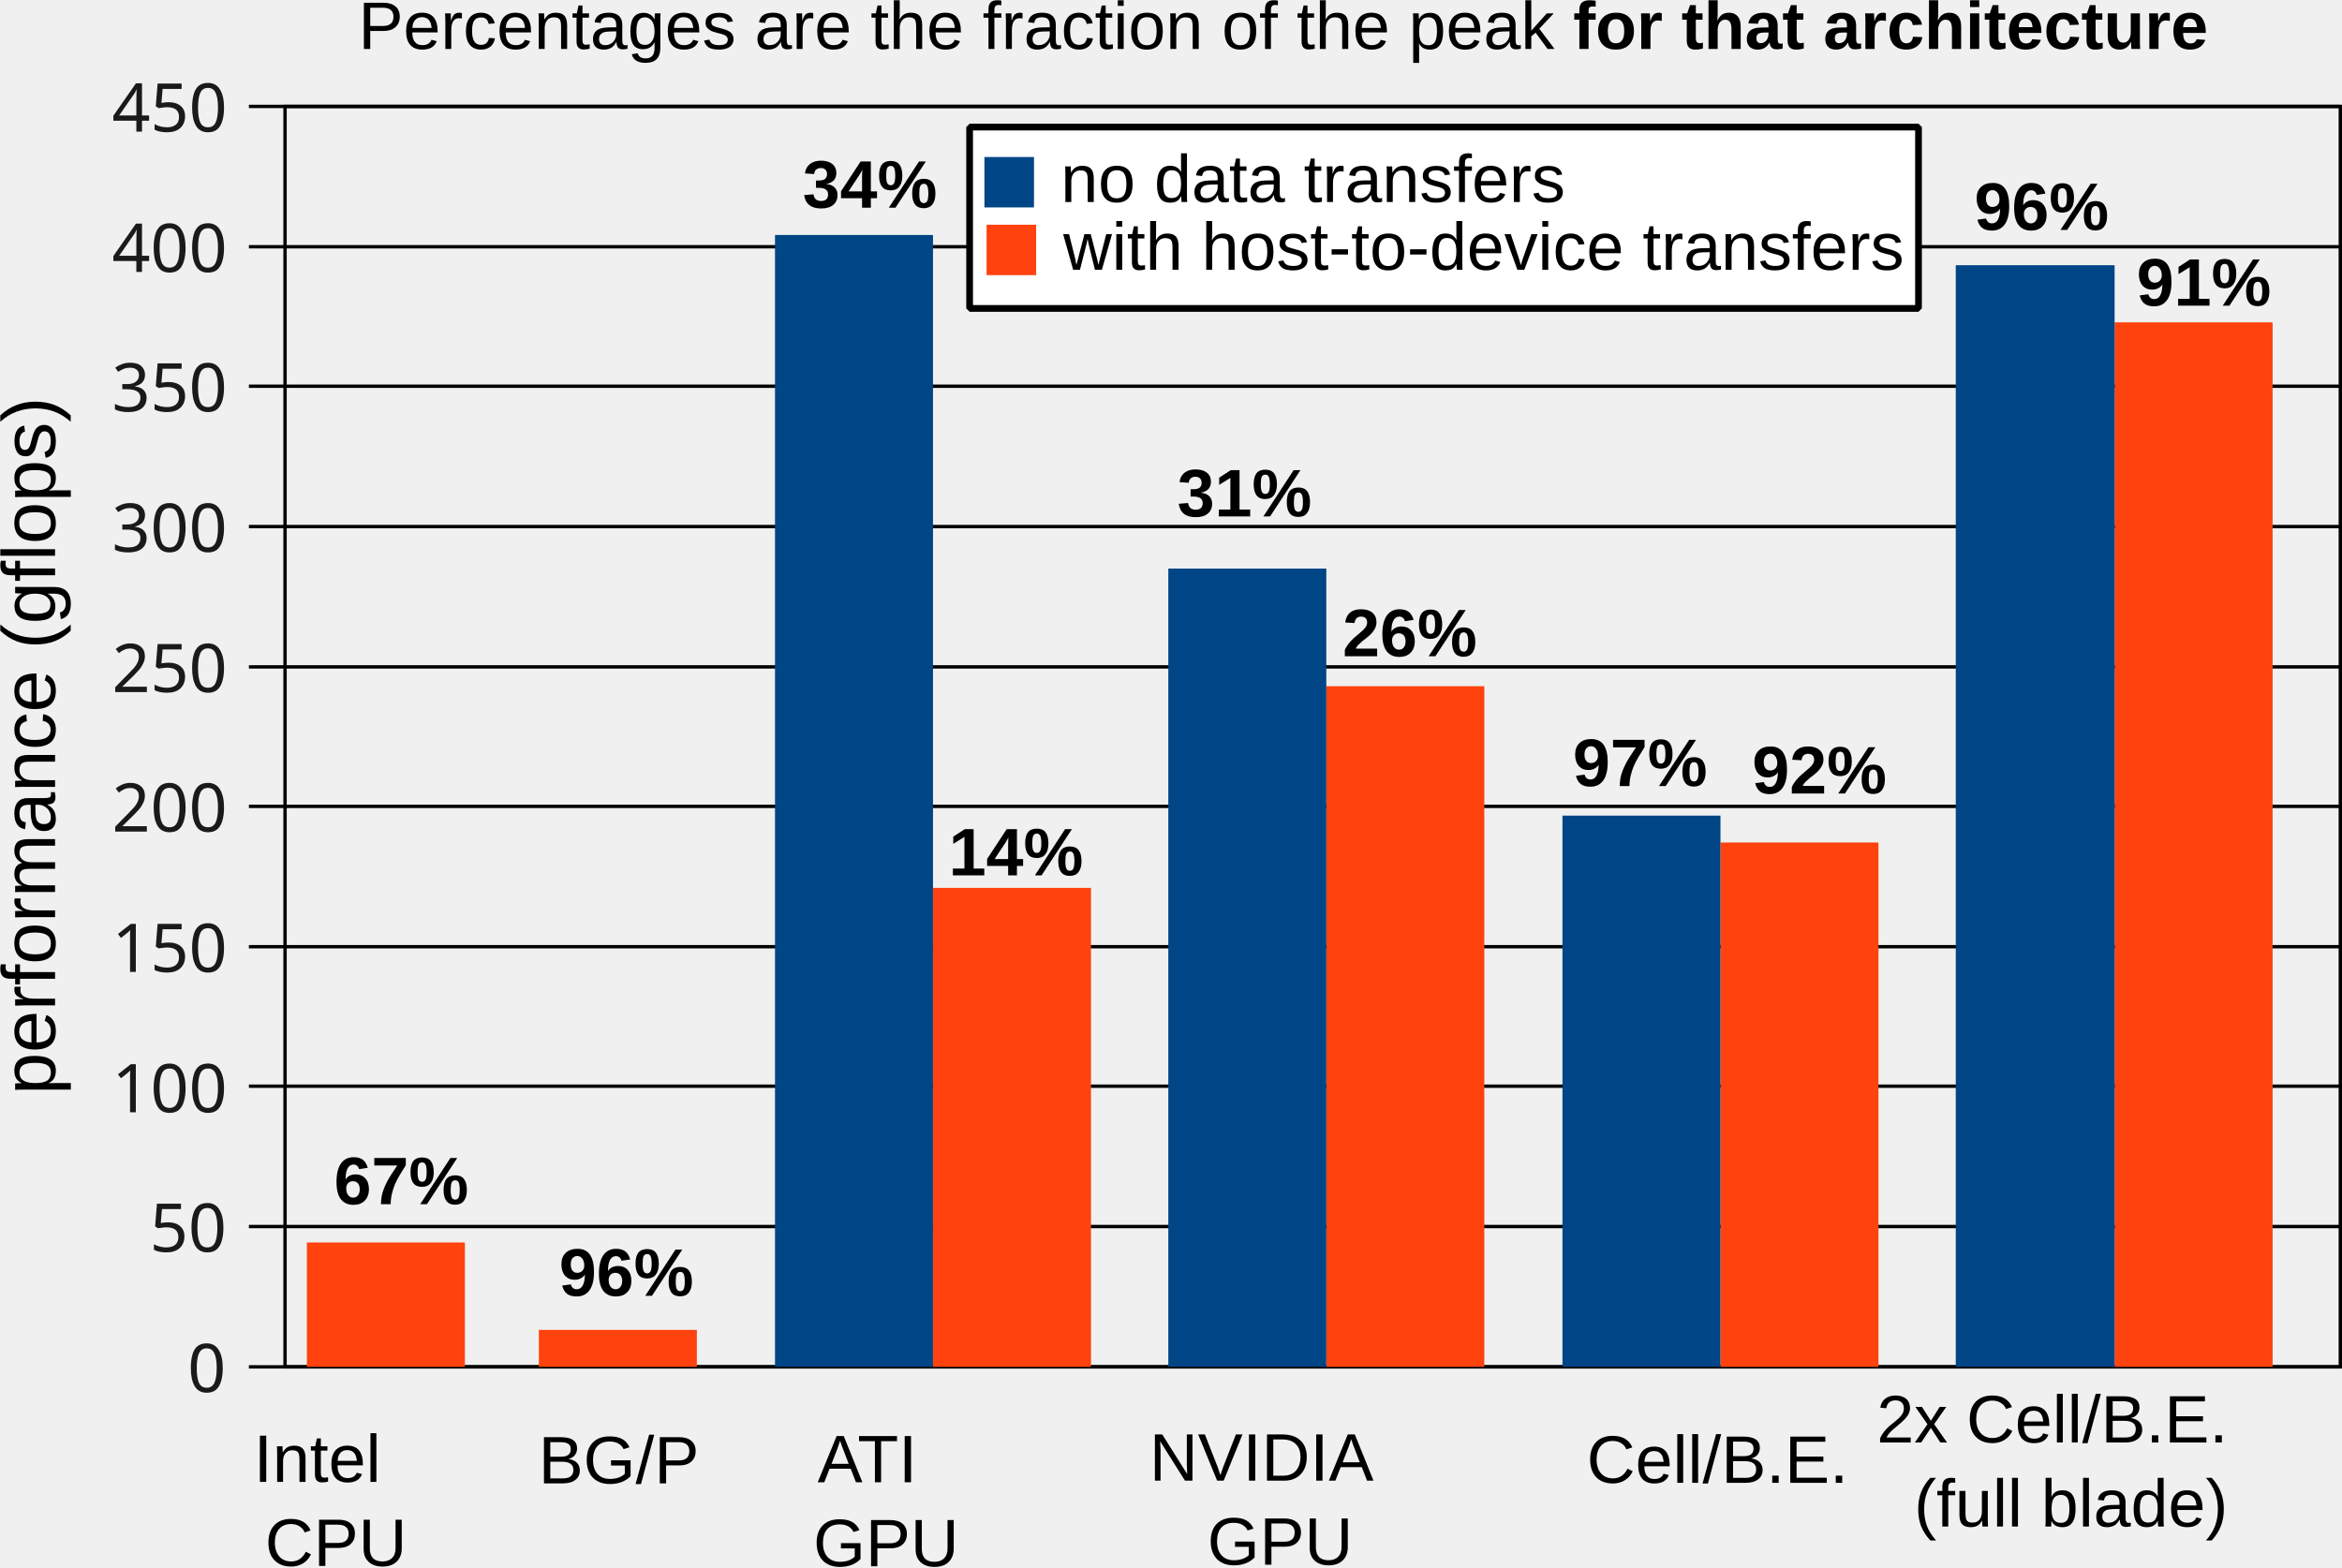
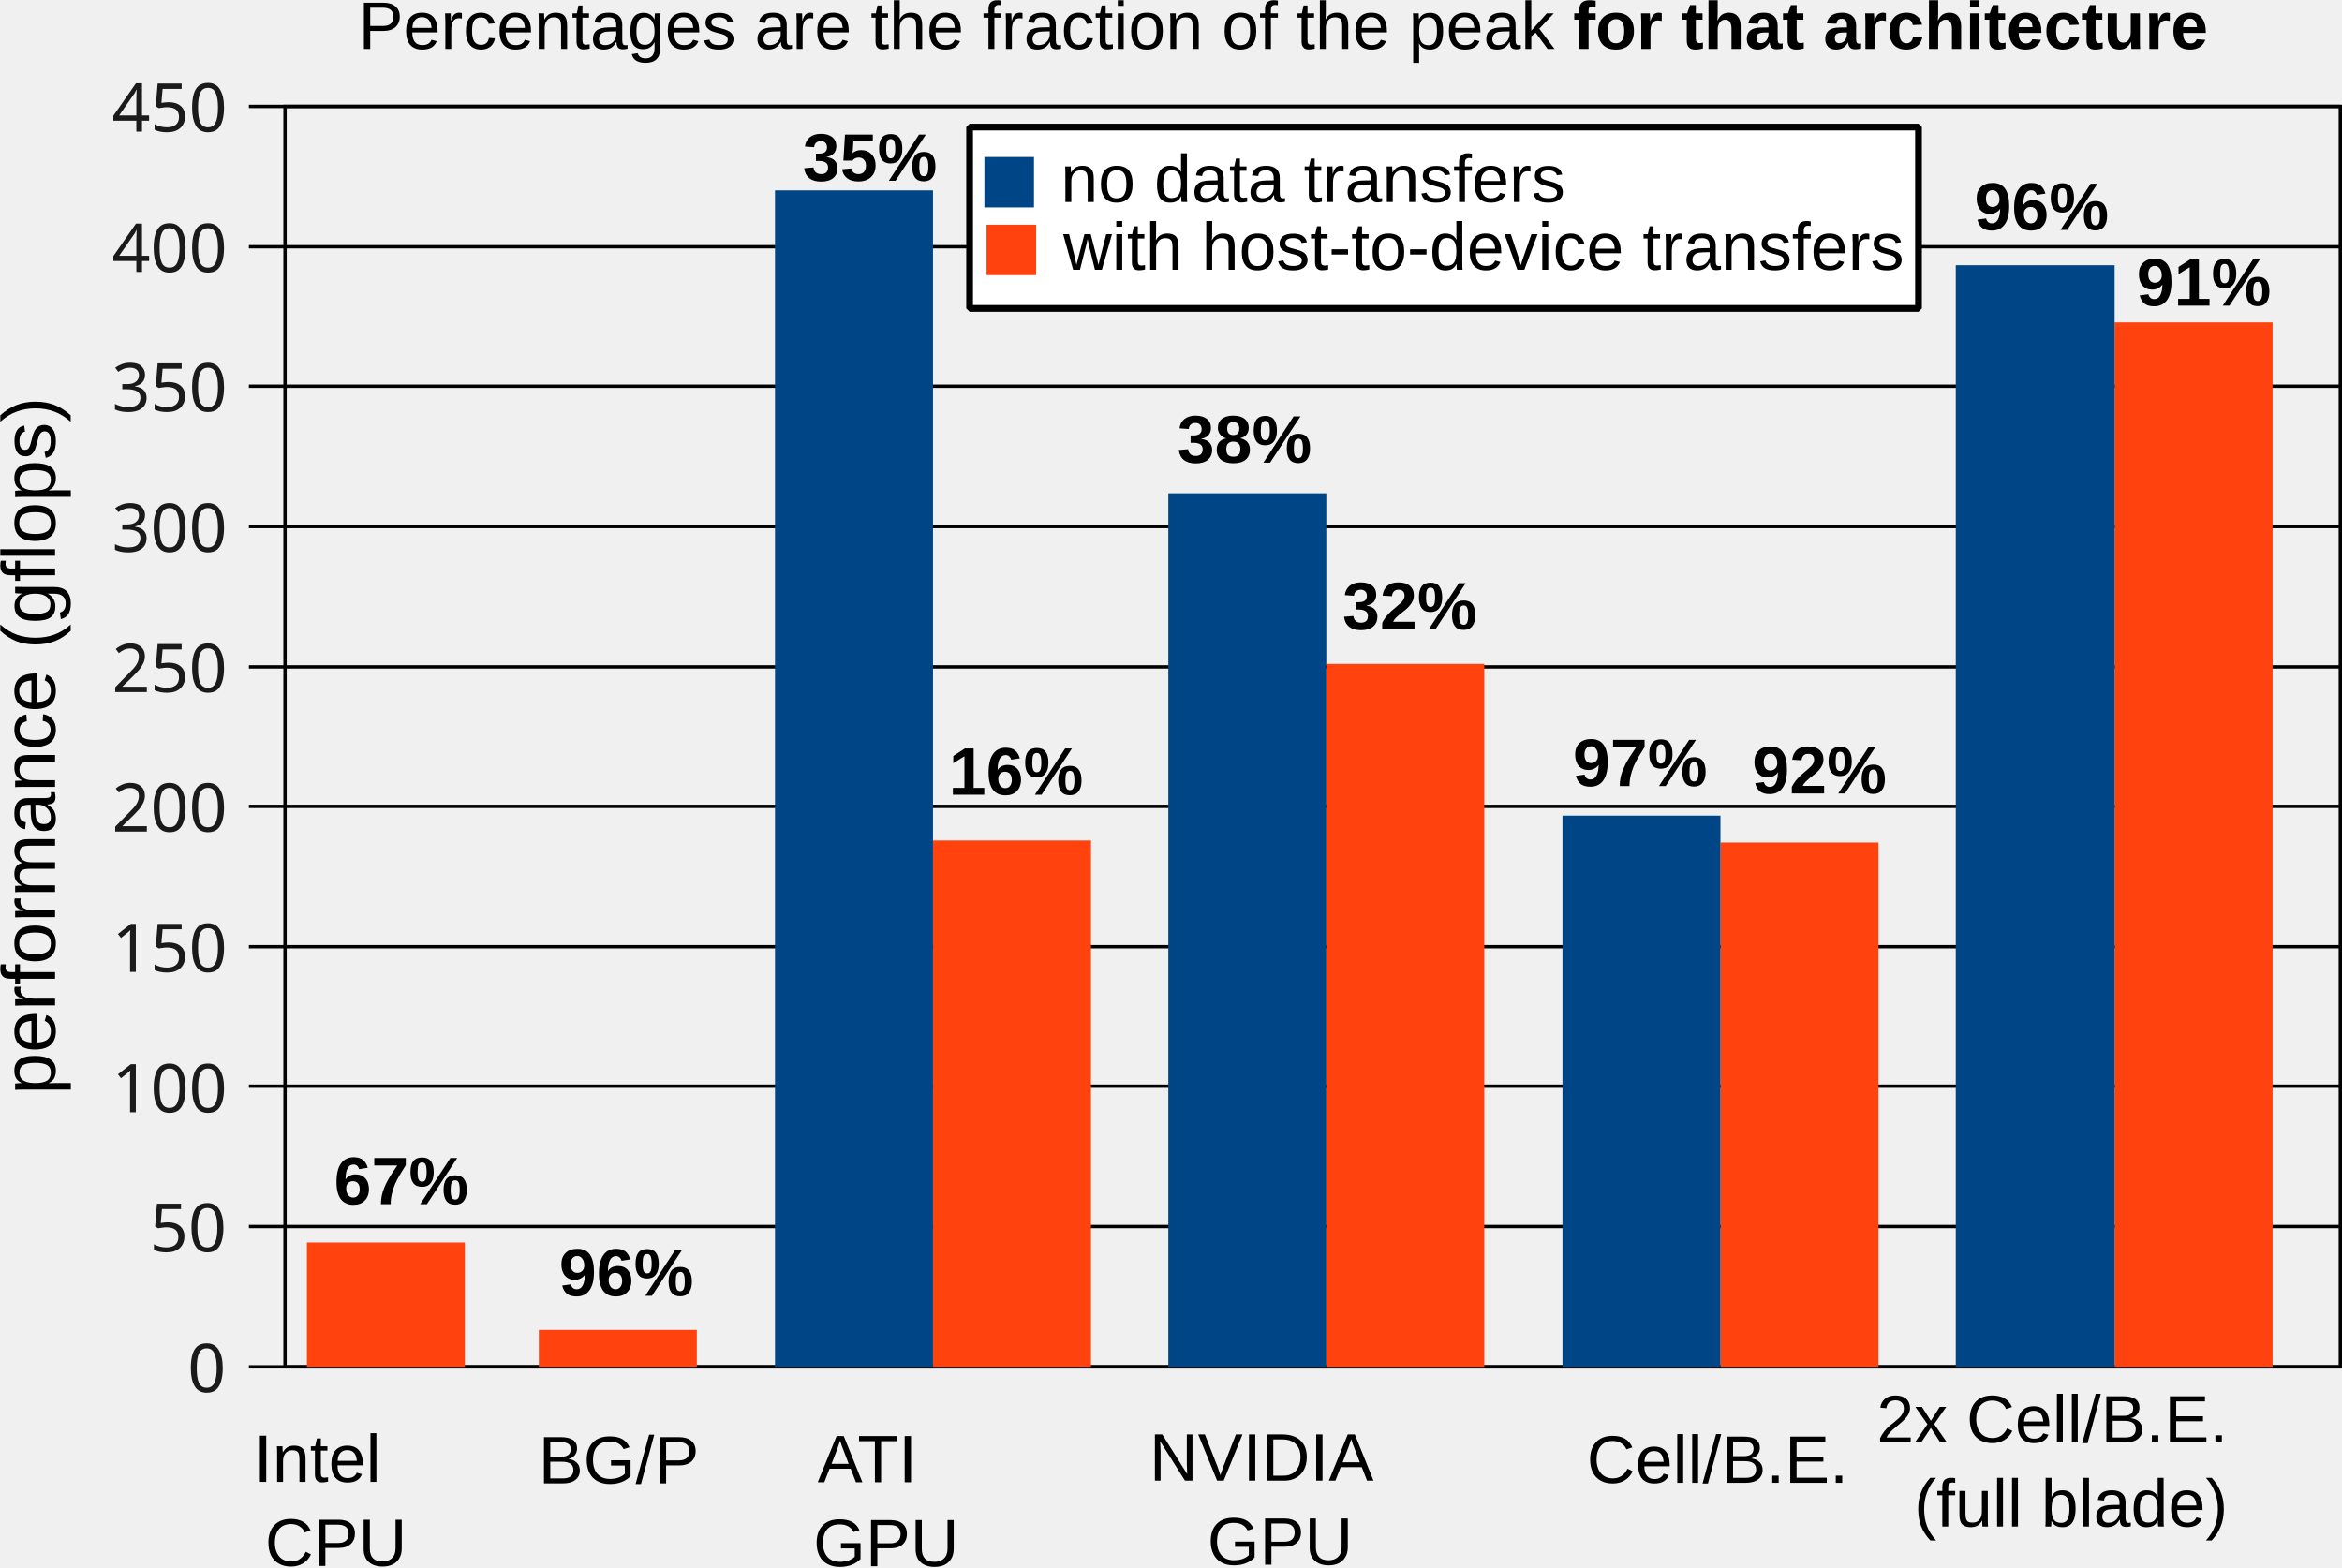
<svg xmlns="http://www.w3.org/2000/svg" id="svg2" width="348.344" height="233.115" xml:space="preserve" version="1.0">
  <defs id="defs5">
    <clipPath clipPathUnits="userSpaceOnUse" id="clipPath17">
      <path d="M 0,-0.1 L 612.1,-0.1 L 612.1,792 L 0,792 L 0,-0.1 z" clip-rule="evenodd" id="path19" />
    </clipPath>
    <clipPath clipPathUnits="userSpaceOnUse" id="clipPath25">
      <path d="M 56.7,721 L 555.4,721 L 555.4,735.3 L 56.7,735.3 L 56.7,721 z" clip-rule="evenodd" id="path27" />
    </clipPath>
    <clipPath clipPathUnits="userSpaceOnUse" id="clipPath39">
      <path d="M 56.7,56.7 L 555.4,56.7 L 555.4,70.9 L 56.7,70.9 L 56.7,56.7 z" clip-rule="evenodd" id="path41" />
    </clipPath>
    <clipPath clipPathUnits="userSpaceOnUse" id="clipPath59">
      <path d="M 213.1,448.6 L 465.8,448.6 L 465.8,643 L 213.1,643 L 213.1,448.6 z" clip-rule="evenodd" id="path61" />
    </clipPath>
    <clipPath clipPathUnits="userSpaceOnUse" id="clipPath319">
      <path d="M 67.5,710.5 L 465.8,710.5 L 465.8,714.3 L 67.5,714.3 L 67.5,710.5 z" clip-rule="evenodd" id="path321" />
    </clipPath>
    <clipPath clipPathUnits="userSpaceOnUse" id="clipPath599">
      <path d="M 57.9,182.4 L 460.1,182.4 L 460.1,380.9 L 57.9,380.9 L 57.9,182.4 z" clip-rule="evenodd" id="path601" />
    </clipPath>
  </defs>
  <g id="g11" transform="matrix(1.25,0,0,-1.25,-88.97749,481.3294)">
    <g id="g13">
      <g id="g15" clip-path="url(#clipPath17)" />
    </g>
    <path d="M 227.342,222.4 L 105.1,222.4 L 105.1,372.4 L 349.657,372.4 L 349.657,222.4 L 227.342,222.4 z" style="fill:none;stroke:#000000;stroke-width:0.4;stroke-linecap:butt;stroke-linejoin:miter;stroke-miterlimit:10;stroke-dasharray:none;stroke-opacity:1" id="path605" />
    <path d="M 349.657,222.4 L 105.1,222.4" style="fill:#000000;stroke:#000000;stroke-width:0.4;stroke-linecap:butt;stroke-linejoin:miter;stroke-miterlimit:10;stroke-dasharray:none;stroke-opacity:1" id="path607" />
    <path d="M 349.657,239.1 L 105.1,239.1" style="fill:#000000;stroke:#000000;stroke-width:0.4;stroke-linecap:butt;stroke-linejoin:miter;stroke-miterlimit:10;stroke-dasharray:none;stroke-opacity:1" id="path609" />
    <path d="M 349.657,255.8 L 105.1,255.8" style="fill:#000000;stroke:#000000;stroke-width:0.4;stroke-linecap:butt;stroke-linejoin:miter;stroke-miterlimit:10;stroke-dasharray:none;stroke-opacity:1" id="path611" />
    <path d="M 349.657,272.4 L 105.1,272.4" style="fill:#000000;stroke:#000000;stroke-width:0.4;stroke-linecap:butt;stroke-linejoin:miter;stroke-miterlimit:10;stroke-dasharray:none;stroke-opacity:1" id="path613" />
    <path d="M 349.657,289.1 L 105.1,289.1" style="fill:#000000;stroke:#000000;stroke-width:0.4;stroke-linecap:butt;stroke-linejoin:miter;stroke-miterlimit:10;stroke-dasharray:none;stroke-opacity:1" id="path615" />
    <path d="M 349.657,305.7 L 105.1,305.7" style="fill:#000000;stroke:#000000;stroke-width:0.4;stroke-linecap:butt;stroke-linejoin:miter;stroke-miterlimit:10;stroke-dasharray:none;stroke-opacity:1" id="path617" />
    <path d="M 349.657,322.4 L 105.1,322.4" style="fill:#000000;stroke:#000000;stroke-width:0.4;stroke-linecap:butt;stroke-linejoin:miter;stroke-miterlimit:10;stroke-dasharray:none;stroke-opacity:1" id="path619" />
    <path d="M 349.657,339.1 L 105.1,339.1" style="fill:#000000;stroke:#000000;stroke-width:0.4;stroke-linecap:butt;stroke-linejoin:miter;stroke-miterlimit:10;stroke-dasharray:none;stroke-opacity:1" id="path621" />
    <path d="M 349.657,355.7 L 105.1,355.7" style="fill:#000000;stroke:#000000;stroke-width:0.4;stroke-linecap:butt;stroke-linejoin:miter;stroke-miterlimit:10;stroke-dasharray:none;stroke-opacity:1" id="path623" />
    <path d="M 349.657,372.4 L 105.1,372.4" style="fill:#000000;stroke:#000000;stroke-width:0.4;stroke-linecap:butt;stroke-linejoin:miter;stroke-miterlimit:10;stroke-dasharray:none;stroke-opacity:1" id="path625" />
    <g id="g675">
      <path d="M 105.1,222.4 L 443.8,222.4" style="fill:none;stroke:none" id="path677" />
    </g>
    <g id="g679">
      <text transform="matrix(1,0,0,-1,93.5,219.4)" id="text681">
        <tspan style="font-size:8px;font-variant:normal;font-weight:normal;writing-mode:lr-tb;fill:#1a1a1a;fill-opacity:1;fill-rule:nonzero;stroke:none;font-family:ArialMT;-inkscape-font-specification:ArialMT" x="0" y="0" id="tspan683">0</tspan>
      </text>
    </g>
    <g id="g685">
      <text transform="matrix(1,0,0,-1,89,236.1)" id="text687">
        <tspan style="font-size:8px;font-variant:normal;font-weight:normal;writing-mode:lr-tb;fill:#1a1a1a;fill-opacity:1;fill-rule:nonzero;stroke:none;font-family:ArialMT;-inkscape-font-specification:ArialMT" x="0 4.504" y="0" id="tspan689">50</tspan>
      </text>
    </g>
    <g id="g691">
      <text transform="matrix(1,0,0,-1,84.5,252.7)" id="text693">
        <tspan style="font-size:8px;font-variant:normal;font-weight:normal;writing-mode:lr-tb;fill:#1a1a1a;fill-opacity:1;fill-rule:nonzero;stroke:none;font-family:ArialMT;-inkscape-font-specification:ArialMT" x="0 4.504 9.008" y="0" id="tspan695">100</tspan>
      </text>
    </g>
    <g id="g697">
      <text transform="matrix(1,0,0,-1,84.5,269.4)" id="text699">
        <tspan style="font-size:8px;font-variant:normal;font-weight:normal;writing-mode:lr-tb;fill:#1a1a1a;fill-opacity:1;fill-rule:nonzero;stroke:none;font-family:ArialMT;-inkscape-font-specification:ArialMT" x="0 4.504 9.008" y="0" id="tspan701">150</tspan>
      </text>
    </g>
    <g id="g703">
      <text transform="matrix(1,0,0,-1,84.5,286.1)" id="text705">
        <tspan style="font-size:8px;font-variant:normal;font-weight:normal;writing-mode:lr-tb;fill:#1a1a1a;fill-opacity:1;fill-rule:nonzero;stroke:none;font-family:ArialMT;-inkscape-font-specification:ArialMT" x="0 4.504 9.008" y="0" id="tspan707">200</tspan>
      </text>
    </g>
    <g id="g709">
      <text transform="matrix(1,0,0,-1,84.5,302.7)" id="text711">
        <tspan style="font-size:8px;font-variant:normal;font-weight:normal;writing-mode:lr-tb;fill:#1a1a1a;fill-opacity:1;fill-rule:nonzero;stroke:none;font-family:ArialMT;-inkscape-font-specification:ArialMT" x="0 4.504 9.008" y="0" id="tspan713">250</tspan>
      </text>
    </g>
    <g id="g715">
      <text transform="matrix(1,0,0,-1,84.5,319.4)" id="text717">
        <tspan style="font-size:8px;font-variant:normal;font-weight:normal;writing-mode:lr-tb;fill:#1a1a1a;fill-opacity:1;fill-rule:nonzero;stroke:none;font-family:ArialMT;-inkscape-font-specification:ArialMT" x="0 4.504 9.008" y="0" id="tspan719">300</tspan>
      </text>
    </g>
    <g id="g721">
      <text transform="matrix(1,0,0,-1,84.5,336.1)" id="text723">
        <tspan style="font-size:8px;font-variant:normal;font-weight:normal;writing-mode:lr-tb;fill:#1a1a1a;fill-opacity:1;fill-rule:nonzero;stroke:none;font-family:ArialMT;-inkscape-font-specification:ArialMT" x="0 4.504 9.008" y="0" id="tspan725">350</tspan>
      </text>
    </g>
    <g id="g727">
      <text transform="matrix(1,0,0,-1,84.5,352.7)" id="text729">
        <tspan style="font-size:8px;font-variant:normal;font-weight:normal;writing-mode:lr-tb;fill:#1a1a1a;fill-opacity:1;fill-rule:nonzero;stroke:none;font-family:ArialMT;-inkscape-font-specification:ArialMT" x="0 4.504 9.008" y="0" id="tspan731">400</tspan>
      </text>
    </g>
    <g id="g733">
      <text transform="matrix(1,0,0,-1,84.5,369.4)" id="text735">
        <tspan style="font-size:8px;font-variant:normal;font-weight:normal;writing-mode:lr-tb;fill:#1a1a1a;fill-opacity:1;fill-rule:nonzero;stroke:none;font-family:ArialMT;-inkscape-font-specification:ArialMT" x="0 4.504 9.008" y="0" id="tspan737">450</tspan>
      </text>
    </g>
    <path d="M 100.8,222.4 L 105.1,222.4" style="fill:none;stroke:#000000;stroke-width:0.4;stroke-linecap:butt;stroke-linejoin:miter;stroke-miterlimit:10;stroke-dasharray:none;stroke-opacity:1" id="path739" />
    <path d="M 100.8,239.1 L 105.1,239.1" style="fill:none;stroke:#000000;stroke-width:0.4;stroke-linecap:butt;stroke-linejoin:miter;stroke-miterlimit:10;stroke-dasharray:none;stroke-opacity:1" id="path741" />
    <path d="M 100.8,255.8 L 105.1,255.8" style="fill:none;stroke:#000000;stroke-width:0.4;stroke-linecap:butt;stroke-linejoin:miter;stroke-miterlimit:10;stroke-dasharray:none;stroke-opacity:1" id="path743" />
    <path d="M 100.8,272.4 L 105.1,272.4" style="fill:none;stroke:#000000;stroke-width:0.4;stroke-linecap:butt;stroke-linejoin:miter;stroke-miterlimit:10;stroke-dasharray:none;stroke-opacity:1" id="path745" />
    <path d="M 100.8,289.1 L 105.1,289.1" style="fill:none;stroke:#000000;stroke-width:0.4;stroke-linecap:butt;stroke-linejoin:miter;stroke-miterlimit:10;stroke-dasharray:none;stroke-opacity:1" id="path747" />
    <path d="M 100.8,305.7 L 105.1,305.7" style="fill:none;stroke:#000000;stroke-width:0.4;stroke-linecap:butt;stroke-linejoin:miter;stroke-miterlimit:10;stroke-dasharray:none;stroke-opacity:1" id="path749" />
    <path d="M 100.8,322.4 L 105.1,322.4" style="fill:none;stroke:#000000;stroke-width:0.4;stroke-linecap:butt;stroke-linejoin:miter;stroke-miterlimit:10;stroke-dasharray:none;stroke-opacity:1" id="path751" />
    <path d="M 100.8,339.1 L 105.1,339.1" style="fill:none;stroke:#000000;stroke-width:0.4;stroke-linecap:butt;stroke-linejoin:miter;stroke-miterlimit:10;stroke-dasharray:none;stroke-opacity:1" id="path753" />
    <path d="M 100.8,355.7 L 105.1,355.7" style="fill:none;stroke:#000000;stroke-width:0.4;stroke-linecap:butt;stroke-linejoin:miter;stroke-miterlimit:10;stroke-dasharray:none;stroke-opacity:1" id="path755" />
    <path d="M 100.8,372.4 L 105.1,372.4" style="fill:none;stroke:#000000;stroke-width:0.4;stroke-linecap:butt;stroke-linejoin:miter;stroke-miterlimit:10;stroke-dasharray:none;stroke-opacity:1" id="path757" />
    <g id="g759">
      <path d="M 105.1,222.4 L 105.1,372.4" style="fill:none;stroke:none" id="path761" />
    </g>
    <path d="M 322.8,222.4 L 341.6,222.4 L 341.6,346.7 L 322.8,346.7 L 322.8,222.4 z" style="fill:#ff420e;fill-opacity:1;fill-rule:evenodd;stroke:none" id="path763" />
    <g id="g765" transform="translate(-92.8,0)">
      <path d="M 415.6,222.4 L 434.4,222.4 L 434.4,346.7 L 415.6,346.7 L 415.6,222.4 z" style="fill:none;stroke:none" id="path767" />
    </g>
    <path d="M 275.9,222.4 L 294.7,222.4 L 294.7,284.8 L 275.9,284.8 L 275.9,222.4 z" style="fill:#ff420e;fill-opacity:1;fill-rule:evenodd;stroke:none" id="path769" />
    <g id="g771" transform="translate(-83.2,0)">
      <path d="M 359.1,222.4 L 377.9,222.4 L 377.9,284.8 L 359.1,284.8 L 359.1,222.4 z" style="fill:none;stroke:none" id="path773" />
    </g>
-     <path d="M 229,222.4 L 247.8,222.4 L 247.8,303.4 L 229,303.4 L 229,222.4 z" style="fill:#ff420e;fill-opacity:1;fill-rule:evenodd;stroke:none" id="path775" />
+     <path d="M 229,222.4 L 247.8,222.4 L 247.8,306.054 L 229,306.054 L 229,222.4 z" style="fill:#ff420e;fill-opacity:1;fill-rule:evenodd;stroke:none" id="path775" />
    <g id="g777" transform="translate(-73.6,0)">
      <path d="M 302.6,222.4 L 321.4,222.4 L 321.4,303.4 L 302.6,303.4 L 302.6,222.4 z" style="fill:none;stroke:none" id="path779" />
    </g>
-     <path d="M 182.2,222.4 L 201,222.4 L 201,279.4 L 182.2,279.4 L 182.2,222.4 z" style="fill:#ff420e;fill-opacity:1;fill-rule:evenodd;stroke:none" id="path781" />
+     <path d="M 182.2,222.4 L 201,222.4 L 201,285.04 L 182.2,285.04 L 182.2,222.4 z" style="fill:#ff420e;fill-opacity:1;fill-rule:evenodd;stroke:none" id="path781" />
    <g id="g783" transform="translate(-64,0)">
      <path d="M 246.2,222.4 L 265,222.4 L 265,279.4 L 246.2,279.4 L 246.2,222.4 z" style="fill:none;stroke:none" id="path785" />
    </g>
    <path d="M 135.3,222.4 L 154.1,222.4 L 154.1,226.8 L 135.3,226.8 L 135.3,222.4 z" style="fill:#ff420e;fill-opacity:1;fill-rule:evenodd;stroke:none" id="path787" />
    <g id="g789" transform="translate(-44.8,0)">
      <path d="M 189.7,222.4 L 208.5,222.4 L 208.5,226.8 L 189.7,226.8 L 189.7,222.4 z" style="fill:none;stroke:none" id="path791" />
    </g>
    <path d="M 107.7,222.4 L 126.5,222.4 L 126.5,237.2 L 107.7,237.2 L 107.7,222.4 z" style="fill:#ff420e;fill-opacity:1;fill-rule:evenodd;stroke:none" id="path793" />
    <g id="g795" transform="translate(-25.6,0)">
      <path d="M 133.3,222.4 L 152.1,222.4 L 152.1,237.2 L 133.3,237.2 L 133.3,222.4 z" style="fill:none;stroke:none" id="path797" />
    </g>
    <path d="M 303.9,222.4 L 322.8,222.4 L 322.8,353.5 L 303.9,353.5 L 303.9,222.4 z" style="fill:#004586;fill-opacity:1;fill-rule:evenodd;stroke:none" id="path799" />
    <g id="g801" transform="translate(-92.8,0)">
      <path d="M 396.7,222.4 L 415.6,222.4 L 415.6,353.5 L 396.7,353.5 L 396.7,222.4 z" style="fill:none;stroke:none" id="path803" />
    </g>
    <path d="M 257.1,222.4 L 275.9,222.4 L 275.9,288 L 257.1,288 L 257.1,222.4 z" style="fill:#004586;fill-opacity:1;fill-rule:evenodd;stroke:none" id="path805" />
    <g id="g807" transform="translate(-83.2,0)">
      <path d="M 340.3,222.4 L 359.1,222.4 L 359.1,288 L 340.3,288 L 340.3,222.4 z" style="fill:none;stroke:none" id="path809" />
    </g>
-     <path d="M 210.2,222.4 L 229,222.4 L 229,317.4 L 210.2,317.4 L 210.2,222.4 z" style="fill:#004586;fill-opacity:1;fill-rule:evenodd;stroke:none" id="path811" />
+     <path d="M 210.2,222.4 L 229,222.4 L 229,326.357 L 210.2,326.357 L 210.2,222.4 z" style="fill:#004586;fill-opacity:1;fill-rule:evenodd;stroke:none" id="path811" />
    <g id="g813" transform="translate(-73.6,0)">
      <path d="M 283.8,222.4 L 302.6,222.4 L 302.6,317.4 L 283.8,317.4 L 283.8,222.4 z" style="fill:none;stroke:none" id="path815" />
    </g>
-     <path d="M 163.4,222.4 L 182.2,222.4 L 182.2,357.1 L 163.4,357.1 L 163.4,222.4 z" style="fill:#004586;fill-opacity:1;fill-rule:evenodd;stroke:none" id="path817" />
+     <path d="M 163.4,222.4 L 182.2,222.4 L 182.2,362.408 L 163.4,362.408 L 163.4,222.4 z" style="fill:#004586;fill-opacity:1;fill-rule:evenodd;stroke:none" id="path817" />
    <g id="g819" transform="translate(-64,0)">
      <path d="M 227.4,222.4 L 246.2,222.4 L 246.2,357.1 L 227.4,357.1 L 227.4,222.4 z" style="fill:none;stroke:none" id="path821" />
    </g>
    <rect style="fill:#ffffff;fill-opacity:1;stroke:#000000;stroke-width:0.8;stroke-linecap:butt;stroke-miterlimit:0;stroke-dasharray:none;stroke-dashoffset:0;stroke-opacity:1" id="rect2536" width="112.909" height="21.581" x="186.557" y="-369.943" transform="scale(1,-1)" ry="0" rx="0" />
    <path d="M 191.217,360.379 L 188.317,360.379 L 188.317,366.379 L 194.217,366.379 L 194.217,360.379 L 191.217,360.379 z" style="fill:#004586;fill-opacity:1;fill-rule:evenodd;stroke:none" id="path823" />
    <g id="g825" transform="translate(9.417153,167.6792)">
      <path d="M 181.8,192.7 L 178.9,192.7 L 178.9,198.7 L 184.8,198.7 L 184.8,192.7 L 181.8,192.7 z" style="fill:none;stroke:none" id="path827" />
    </g>
    <path d="M 191.574,352.32 L 188.574,352.32 L 188.574,358.32 L 194.474,358.32 L 194.474,352.32 L 191.574,352.32 z" style="fill:#ff420e;fill-opacity:1;fill-rule:evenodd;stroke:none" id="path829" />
    <g id="g831" transform="translate(-70.02561,159.6196)">
      <path d="M 261.6,192.7 L 258.6,192.7 L 258.6,198.7 L 264.5,198.7 L 264.5,192.7 L 261.6,192.7 z" style="fill:none;stroke:none" id="path833" />
    </g>
    <g id="g835" />
    <text xml:space="preserve" style="font-size:40px;font-style:normal;font-variant:normal;font-weight:normal;font-stretch:normal;fill:#000000;fill-opacity:1;stroke:none;stroke-width:1px;stroke-linecap:butt;stroke-linejoin:miter;stroke-opacity:1;font-family:Arial Black;-inkscape-font-specification:Arial Black" x="134.137" y="748.387" id="text4245" transform="matrix(0.8,0,0,-0.8,0,792)">
      <tspan id="tspan4247" x="134.137" y="748.387" />
    </text>
    <text xml:space="preserve" style="font-size:8px;font-style:normal;font-variant:normal;font-weight:normal;font-stretch:normal;fill:#000000;fill-opacity:1;stroke:none;stroke-width:1px;stroke-linecap:butt;stroke-linejoin:miter;stroke-opacity:1;font-family:Arial;-inkscape-font-specification:Arial" x="116.716" y="-208.71" id="text4249" transform="scale(1,-1)">
      <tspan id="tspan4251" x="116.716" y="-208.71" style="text-align:center;text-anchor:middle">Intel</tspan>
      <tspan x="116.716" y="-198.71" id="tspan2567" style="text-align:center;text-anchor:middle">CPU</tspan>
    </text>
    <text xml:space="preserve" style="font-size:8px;font-style:normal;font-variant:normal;font-weight:normal;font-stretch:normal;fill:#000000;fill-opacity:1;stroke:none;stroke-width:1px;stroke-linecap:butt;stroke-linejoin:miter;stroke-opacity:1;font-family:Arial;-inkscape-font-specification:Arial" x="135.252" y="-208.532" id="text4253" transform="scale(1,-1)">
      <tspan id="tspan4255" x="135.252" y="-208.532">BG/P</tspan>
    </text>
    <text xml:space="preserve" style="font-size:8px;font-style:normal;font-variant:normal;font-weight:normal;font-stretch:normal;fill:#000000;fill-opacity:1;stroke:none;stroke-width:1px;stroke-linecap:butt;stroke-linejoin:miter;stroke-opacity:1;font-family:Arial;-inkscape-font-specification:Arial" x="182.172" y="-208.669" id="text4261" transform="scale(1,-1)">
      <tspan id="tspan4263" x="182.172" y="-208.669" style="text-align:center;text-anchor:middle">ATI</tspan>
      <tspan x="182.172" y="-198.669" id="tspan2569" style="text-align:center;text-anchor:middle">GPU</tspan>
    </text>
    <text xml:space="preserve" style="font-size:8px;font-style:normal;font-variant:normal;font-weight:normal;font-stretch:normal;fill:#000000;fill-opacity:1;stroke:none;stroke-width:1px;stroke-linecap:butt;stroke-linejoin:miter;stroke-opacity:1;font-family:Arial;-inkscape-font-specification:Arial" x="229.063" y="-208.855" id="text4269" transform="scale(1,-1)">
      <tspan id="tspan4271" x="229.063" y="-208.855" style="text-align:center;text-anchor:middle">NVIDIA</tspan>
      <tspan x="229.063" y="-198.855" id="tspan2571" style="text-align:center;text-anchor:middle">GPU</tspan>
    </text>
    <text xml:space="preserve" style="font-size:8px;font-style:normal;font-variant:normal;font-weight:normal;font-stretch:normal;fill:#000000;fill-opacity:1;stroke:none;stroke-width:1px;stroke-linecap:butt;stroke-linejoin:miter;stroke-opacity:1;font-family:Arial;-inkscape-font-specification:Arial" x="259.987" y="-208.597" id="text4273" transform="scale(1,-1)">
      <tspan id="tspan4275" x="259.987" y="-208.597">Cell/B.E.</tspan>
    </text>
    <text xml:space="preserve" style="font-size:8px;font-style:normal;font-variant:normal;font-weight:normal;font-stretch:normal;fill:#000000;fill-opacity:1;stroke:none;stroke-width:1px;stroke-linecap:butt;stroke-linejoin:miter;stroke-opacity:1;font-family:Arial;-inkscape-font-specification:Arial" x="323.166" y="-213.397" id="text4277" transform="scale(1,-1)">
      <tspan x="323.166" y="-213.397" style="text-align:center;text-anchor:middle" id="tspan2545">2x Cell/B.E.</tspan>
      <tspan x="323.166" y="-203.397" id="tspan4293" style="text-align:center;text-anchor:middle">(full blade)</tspan>
    </text>
    <text xml:space="preserve" style="font-size:8px;font-style:normal;font-variant:normal;font-weight:normal;font-stretch:normal;fill:#000000;fill-opacity:1;stroke:none;stroke-width:1px;stroke-linecap:butt;stroke-linejoin:miter;stroke-opacity:1;font-family:Arial;-inkscape-font-specification:Arial" x="197.392" y="-361.022" id="text4281" transform="scale(1,-1)">
      <tspan id="tspan4283" x="197.392" y="-361.022">no data transfers</tspan>
    </text>
    <text xml:space="preserve" style="font-size:8px;font-style:normal;font-variant:normal;font-weight:normal;font-stretch:normal;fill:#000000;fill-opacity:1;stroke:none;stroke-width:1px;stroke-linecap:butt;stroke-linejoin:miter;stroke-opacity:1;font-family:Arial;-inkscape-font-specification:Arial" x="197.704" y="-352.962" id="text4285" transform="scale(1,-1)">
      <tspan x="197.704" y="-352.962" id="tspan2532">with host-to-device transfers</tspan>
    </text>
    <text xml:space="preserve" style="font-size:8px;font-style:normal;font-variant:normal;font-weight:normal;font-stretch:normal;fill:#000000;fill-opacity:1;stroke:none;stroke-width:1px;stroke-linecap:butt;stroke-linejoin:miter;stroke-opacity:1;font-family:Arial;-inkscape-font-specification:Arial" x="254.782" y="77.734" id="text4289" transform="matrix(0,1,1,0,0,0)">
      <tspan id="tspan4291" x="254.782" y="77.734" style="font-size:9px">performance (gflops)</tspan>
    </text>
    <text xml:space="preserve" style="font-size:8px;font-style:normal;font-variant:normal;font-weight:normal;font-stretch:normal;fill:#000000;fill-opacity:1;stroke:none;stroke-width:1px;stroke-linecap:butt;stroke-linejoin:miter;stroke-opacity:1;font-family:Arial;-inkscape-font-specification:Arial" x="113.829" y="-379.239" id="text4478" transform="scale(1,-1)">
      <tspan id="tspan4480" x="113.829" y="-379.239">Percentages are the fraction of the peak <tspan style="font-weight:bold;-inkscape-font-specification:Arial Bold" id="tspan4482">for that architecture</tspan>
      </tspan>
    </text>
    <text xml:space="preserve" style="font-size:8px;font-style:normal;font-variant:normal;font-weight:bold;font-stretch:normal;text-align:start;line-height:125%;writing-mode:lr-tb;text-anchor:start;fill:#000000;fill-opacity:1;stroke:none;stroke-width:1px;stroke-linecap:butt;stroke-linejoin:miter;stroke-opacity:1;font-family:Arial;-inkscape-font-specification:Arial Bold" x="110.927" y="-241.759" id="text4484" transform="scale(1,-1)">
      <tspan x="110.927" y="-241.759" id="tspan4488" style="font-size:8px;font-style:normal;font-variant:normal;font-weight:bold;font-stretch:normal;text-align:start;line-height:125%;writing-mode:lr-tb;text-anchor:start;font-family:Arial;-inkscape-font-specification:Arial Bold">67%</tspan>
    </text>
    <text xml:space="preserve" style="font-size:8px;font-style:normal;font-variant:normal;font-weight:bold;font-stretch:normal;text-align:start;line-height:125%;writing-mode:lr-tb;text-anchor:start;fill:#000000;fill-opacity:1;stroke:none;stroke-width:1px;stroke-linecap:butt;stroke-linejoin:miter;stroke-opacity:1;font-family:Arial;-inkscape-font-specification:Arial Bold" x="137.705" y="-230.854" id="text4490" transform="scale(1,-1)">
      <tspan x="137.705" y="-230.854" id="tspan4494" style="font-size:8px;font-style:normal;font-variant:normal;font-weight:bold;font-stretch:normal;text-align:start;line-height:125%;writing-mode:lr-tb;text-anchor:start;font-family:Arial;-inkscape-font-specification:Arial Bold">96%</tspan>
    </text>
-     <text xml:space="preserve" style="font-size:8px;font-style:normal;font-variant:normal;font-weight:bold;font-stretch:normal;text-align:start;line-height:125%;writing-mode:lr-tb;text-anchor:start;fill:#000000;fill-opacity:1;stroke:none;stroke-width:1px;stroke-linecap:butt;stroke-linejoin:miter;stroke-opacity:1;font-family:Arial;-inkscape-font-specification:Arial Bold" x="166.683" y="-360.348" id="text4496" transform="scale(1,-1)">
-       <tspan x="166.683" y="-360.348" id="tspan4500" style="font-size:8px;font-style:normal;font-variant:normal;font-weight:bold;font-stretch:normal;text-align:start;line-height:125%;writing-mode:lr-tb;text-anchor:start;font-family:Arial;-inkscape-font-specification:Arial Bold">34%</tspan>
-     </text>
-     <text xml:space="preserve" style="font-size:8px;font-style:normal;font-variant:normal;font-weight:bold;font-stretch:normal;text-align:start;line-height:125%;writing-mode:lr-tb;text-anchor:start;fill:#000000;fill-opacity:1;stroke:none;stroke-width:1px;stroke-linecap:butt;stroke-linejoin:miter;stroke-opacity:1;font-family:Arial;-inkscape-font-specification:Arial Bold" x="184.068" y="-280.889" id="text4502" transform="scale(1,-1)">
-       <tspan x="184.068" y="-280.889" id="tspan4506" style="font-size:8px;font-style:normal;font-variant:normal;font-weight:bold;font-stretch:normal;text-align:start;line-height:125%;writing-mode:lr-tb;text-anchor:start;font-family:Arial;-inkscape-font-specification:Arial Bold">14%</tspan>
-     </text>
-     <text xml:space="preserve" style="font-size:8px;font-style:normal;font-variant:normal;font-weight:bold;font-stretch:normal;text-align:start;line-height:125%;writing-mode:lr-tb;text-anchor:start;fill:#000000;fill-opacity:1;stroke:none;stroke-width:1px;stroke-linecap:butt;stroke-linejoin:miter;stroke-opacity:1;font-family:Arial;-inkscape-font-specification:Arial Bold" x="211.256" y="-323.608" id="text4508" transform="scale(1,-1)">
-       <tspan x="211.256" y="-323.608" id="tspan4512" style="font-size:8px;font-style:normal;font-variant:normal;font-weight:bold;font-stretch:normal;text-align:start;line-height:125%;writing-mode:lr-tb;text-anchor:start;font-family:Arial;-inkscape-font-specification:Arial Bold">31%</tspan>
-     </text>
-     <text xml:space="preserve" style="font-size:8px;font-style:normal;font-variant:normal;font-weight:bold;font-stretch:normal;text-align:start;line-height:125%;writing-mode:lr-tb;text-anchor:start;fill:#000000;fill-opacity:1;stroke:none;stroke-width:1px;stroke-linecap:butt;stroke-linejoin:miter;stroke-opacity:1;font-family:Arial;-inkscape-font-specification:Arial Bold" x="230.922" y="-306.966" id="text4514" transform="scale(1,-1)">
-       <tspan x="230.922" y="-306.966" id="tspan4518" style="font-size:8px;font-style:normal;font-variant:normal;font-weight:bold;font-stretch:normal;text-align:start;line-height:125%;writing-mode:lr-tb;text-anchor:start;font-family:Arial;-inkscape-font-specification:Arial Bold">26%</tspan>
+     <text xml:space="preserve" style="font-size:8px;font-style:normal;font-variant:normal;font-weight:bold;font-stretch:normal;text-align:start;line-height:125%;writing-mode:lr-tb;text-anchor:start;fill:#000000;fill-opacity:1;stroke:none;stroke-width:1px;stroke-linecap:butt;stroke-linejoin:miter;stroke-opacity:1;font-family:Arial;-inkscape-font-specification:Arial Bold" x="166.683" y="-363.548" id="text4496" transform="scale(1,-1)">
+       <tspan x="166.683" y="-363.548" id="tspan4500" style="font-size:8px;font-style:normal;font-variant:normal;font-weight:bold;font-stretch:normal;text-align:start;line-height:125%;writing-mode:lr-tb;text-anchor:start;font-family:Arial;-inkscape-font-specification:Arial Bold">35%</tspan>
+     </text>
+     <text xml:space="preserve" style="font-size:8px;font-style:normal;font-variant:normal;font-weight:bold;font-stretch:normal;text-align:start;line-height:125%;writing-mode:lr-tb;text-anchor:start;fill:#000000;fill-opacity:1;stroke:none;stroke-width:1px;stroke-linecap:butt;stroke-linejoin:miter;stroke-opacity:1;font-family:Arial;-inkscape-font-specification:Arial Bold" x="184.068" y="-290.49" id="text4502" transform="scale(1,-1)">
+       <tspan x="184.068" y="-290.49" id="tspan4506" style="font-size:8px;font-style:normal;font-variant:normal;font-weight:bold;font-stretch:normal;text-align:start;line-height:125%;writing-mode:lr-tb;text-anchor:start;font-family:Arial;-inkscape-font-specification:Arial Bold">16%</tspan>
+     </text>
+     <text xml:space="preserve" style="font-size:8px;font-style:normal;font-variant:normal;font-weight:bold;font-stretch:normal;text-align:start;line-height:125%;writing-mode:lr-tb;text-anchor:start;fill:#000000;fill-opacity:1;stroke:none;stroke-width:1px;stroke-linecap:butt;stroke-linejoin:miter;stroke-opacity:1;font-family:Arial;-inkscape-font-specification:Arial Bold" x="211.256" y="-330.008" id="text4508" transform="scale(1,-1)">
+       <tspan x="211.256" y="-330.008" id="tspan4512" style="font-size:8px;font-style:normal;font-variant:normal;font-weight:bold;font-stretch:normal;text-align:start;line-height:125%;writing-mode:lr-tb;text-anchor:start;font-family:Arial;-inkscape-font-specification:Arial Bold">38%</tspan>
+     </text>
+     <text xml:space="preserve" style="font-size:8px;font-style:normal;font-variant:normal;font-weight:bold;font-stretch:normal;text-align:start;line-height:125%;writing-mode:lr-tb;text-anchor:start;fill:#000000;fill-opacity:1;stroke:none;stroke-width:1px;stroke-linecap:butt;stroke-linejoin:miter;stroke-opacity:1;font-family:Arial;-inkscape-font-specification:Arial Bold" x="230.922" y="-310.166" id="text4514" transform="scale(1,-1)">
+       <tspan x="230.922" y="-310.166" id="tspan4518" style="font-size:8px;font-style:normal;font-variant:normal;font-weight:bold;font-stretch:normal;text-align:start;line-height:125%;writing-mode:lr-tb;text-anchor:start;font-family:Arial;-inkscape-font-specification:Arial Bold">32%</tspan>
    </text>
    <text xml:space="preserve" style="font-size:8px;font-style:normal;font-variant:normal;font-weight:bold;font-stretch:normal;text-align:start;line-height:125%;writing-mode:lr-tb;text-anchor:start;fill:#000000;fill-opacity:1;stroke:none;stroke-width:1px;stroke-linecap:butt;stroke-linejoin:miter;stroke-opacity:1;font-family:Arial;-inkscape-font-specification:Arial Bold" x="258.33" y="-291.519" id="text4520" transform="scale(1,-1)">
      <tspan x="258.33" y="-291.519" id="tspan4524" style="font-size:8px;font-style:normal;font-variant:normal;font-weight:bold;font-stretch:normal;text-align:start;line-height:125%;writing-mode:lr-tb;text-anchor:start;font-family:Arial;-inkscape-font-specification:Arial Bold">97%</tspan>
    </text>
    <text xml:space="preserve" style="font-size:8px;font-style:normal;font-variant:normal;font-weight:bold;font-stretch:normal;text-align:start;line-height:125%;writing-mode:lr-tb;text-anchor:start;fill:#000000;fill-opacity:1;stroke:none;stroke-width:1px;stroke-linecap:butt;stroke-linejoin:miter;stroke-opacity:1;font-family:Arial;-inkscape-font-specification:Arial Bold" x="279.661" y="-290.636" id="text4526" transform="scale(1,-1)">
      <tspan x="279.661" y="-290.636" id="tspan4530" style="font-size:8px;font-style:normal;font-variant:normal;font-weight:bold;font-stretch:normal;text-align:start;line-height:125%;writing-mode:lr-tb;text-anchor:start;font-family:Arial;-inkscape-font-specification:Arial Bold">92%</tspan>
    </text>
    <text xml:space="preserve" style="font-size:8px;font-style:normal;font-variant:normal;font-weight:bold;font-stretch:normal;text-align:start;line-height:125%;writing-mode:lr-tb;text-anchor:start;fill:#000000;fill-opacity:1;stroke:none;stroke-width:1px;stroke-linecap:butt;stroke-linejoin:miter;stroke-opacity:1;font-family:Arial;-inkscape-font-specification:Arial Bold" x="306.103" y="-357.699" id="text4532" transform="scale(1,-1)">
      <tspan x="306.103" y="-357.699" id="tspan4536" style="font-size:8px;font-style:normal;font-variant:normal;font-weight:bold;font-stretch:normal;text-align:start;line-height:125%;writing-mode:lr-tb;text-anchor:start;font-family:Arial;-inkscape-font-specification:Arial Bold">96%</tspan>
    </text>
    <text xml:space="preserve" style="font-size:8px;font-style:normal;font-variant:normal;font-weight:bold;font-stretch:normal;text-align:start;line-height:125%;writing-mode:lr-tb;text-anchor:start;fill:#000000;fill-opacity:1;stroke:none;stroke-width:1px;stroke-linecap:butt;stroke-linejoin:miter;stroke-opacity:1;font-family:Arial;-inkscape-font-specification:Arial Bold" x="325.411" y="-348.688" id="text4538" transform="scale(1,-1)">
      <tspan x="325.411" y="-348.688" id="tspan4542" style="font-size:8px;font-style:normal;font-variant:normal;font-weight:bold;font-stretch:normal;text-align:start;line-height:125%;writing-mode:lr-tb;text-anchor:start;font-family:Arial;-inkscape-font-specification:Arial Bold">91%</tspan>
    </text>
  </g>
</svg>
